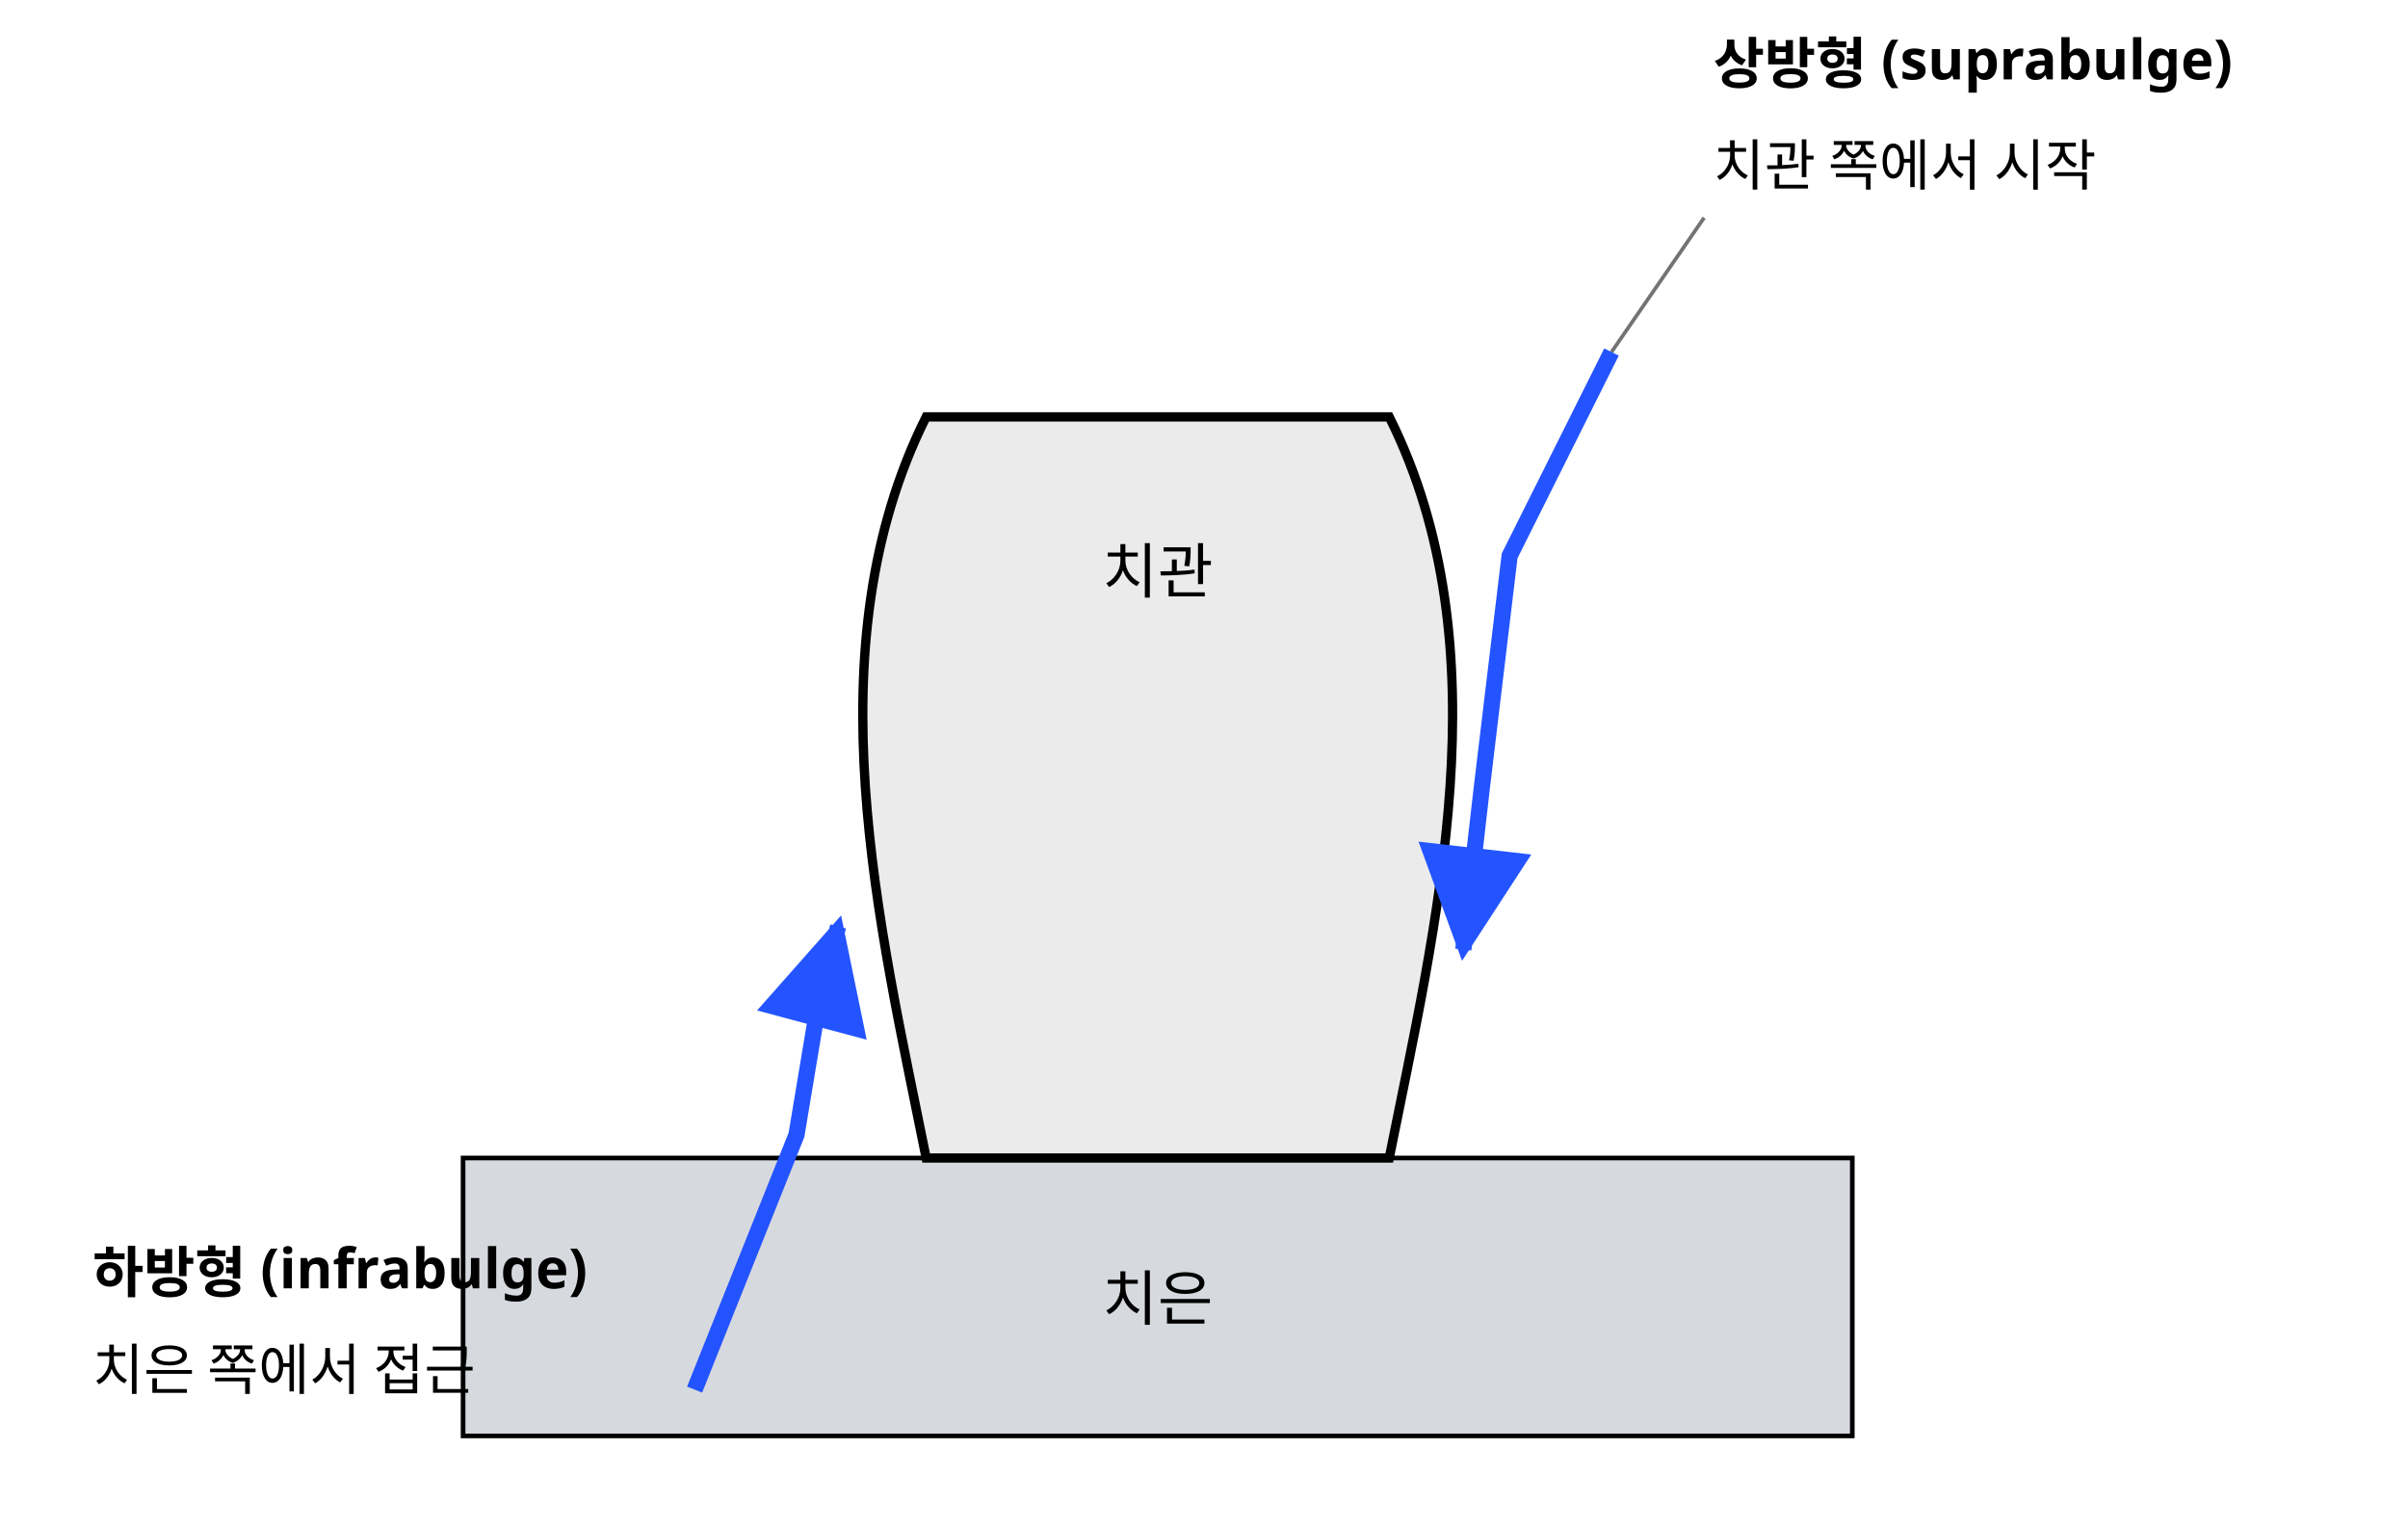
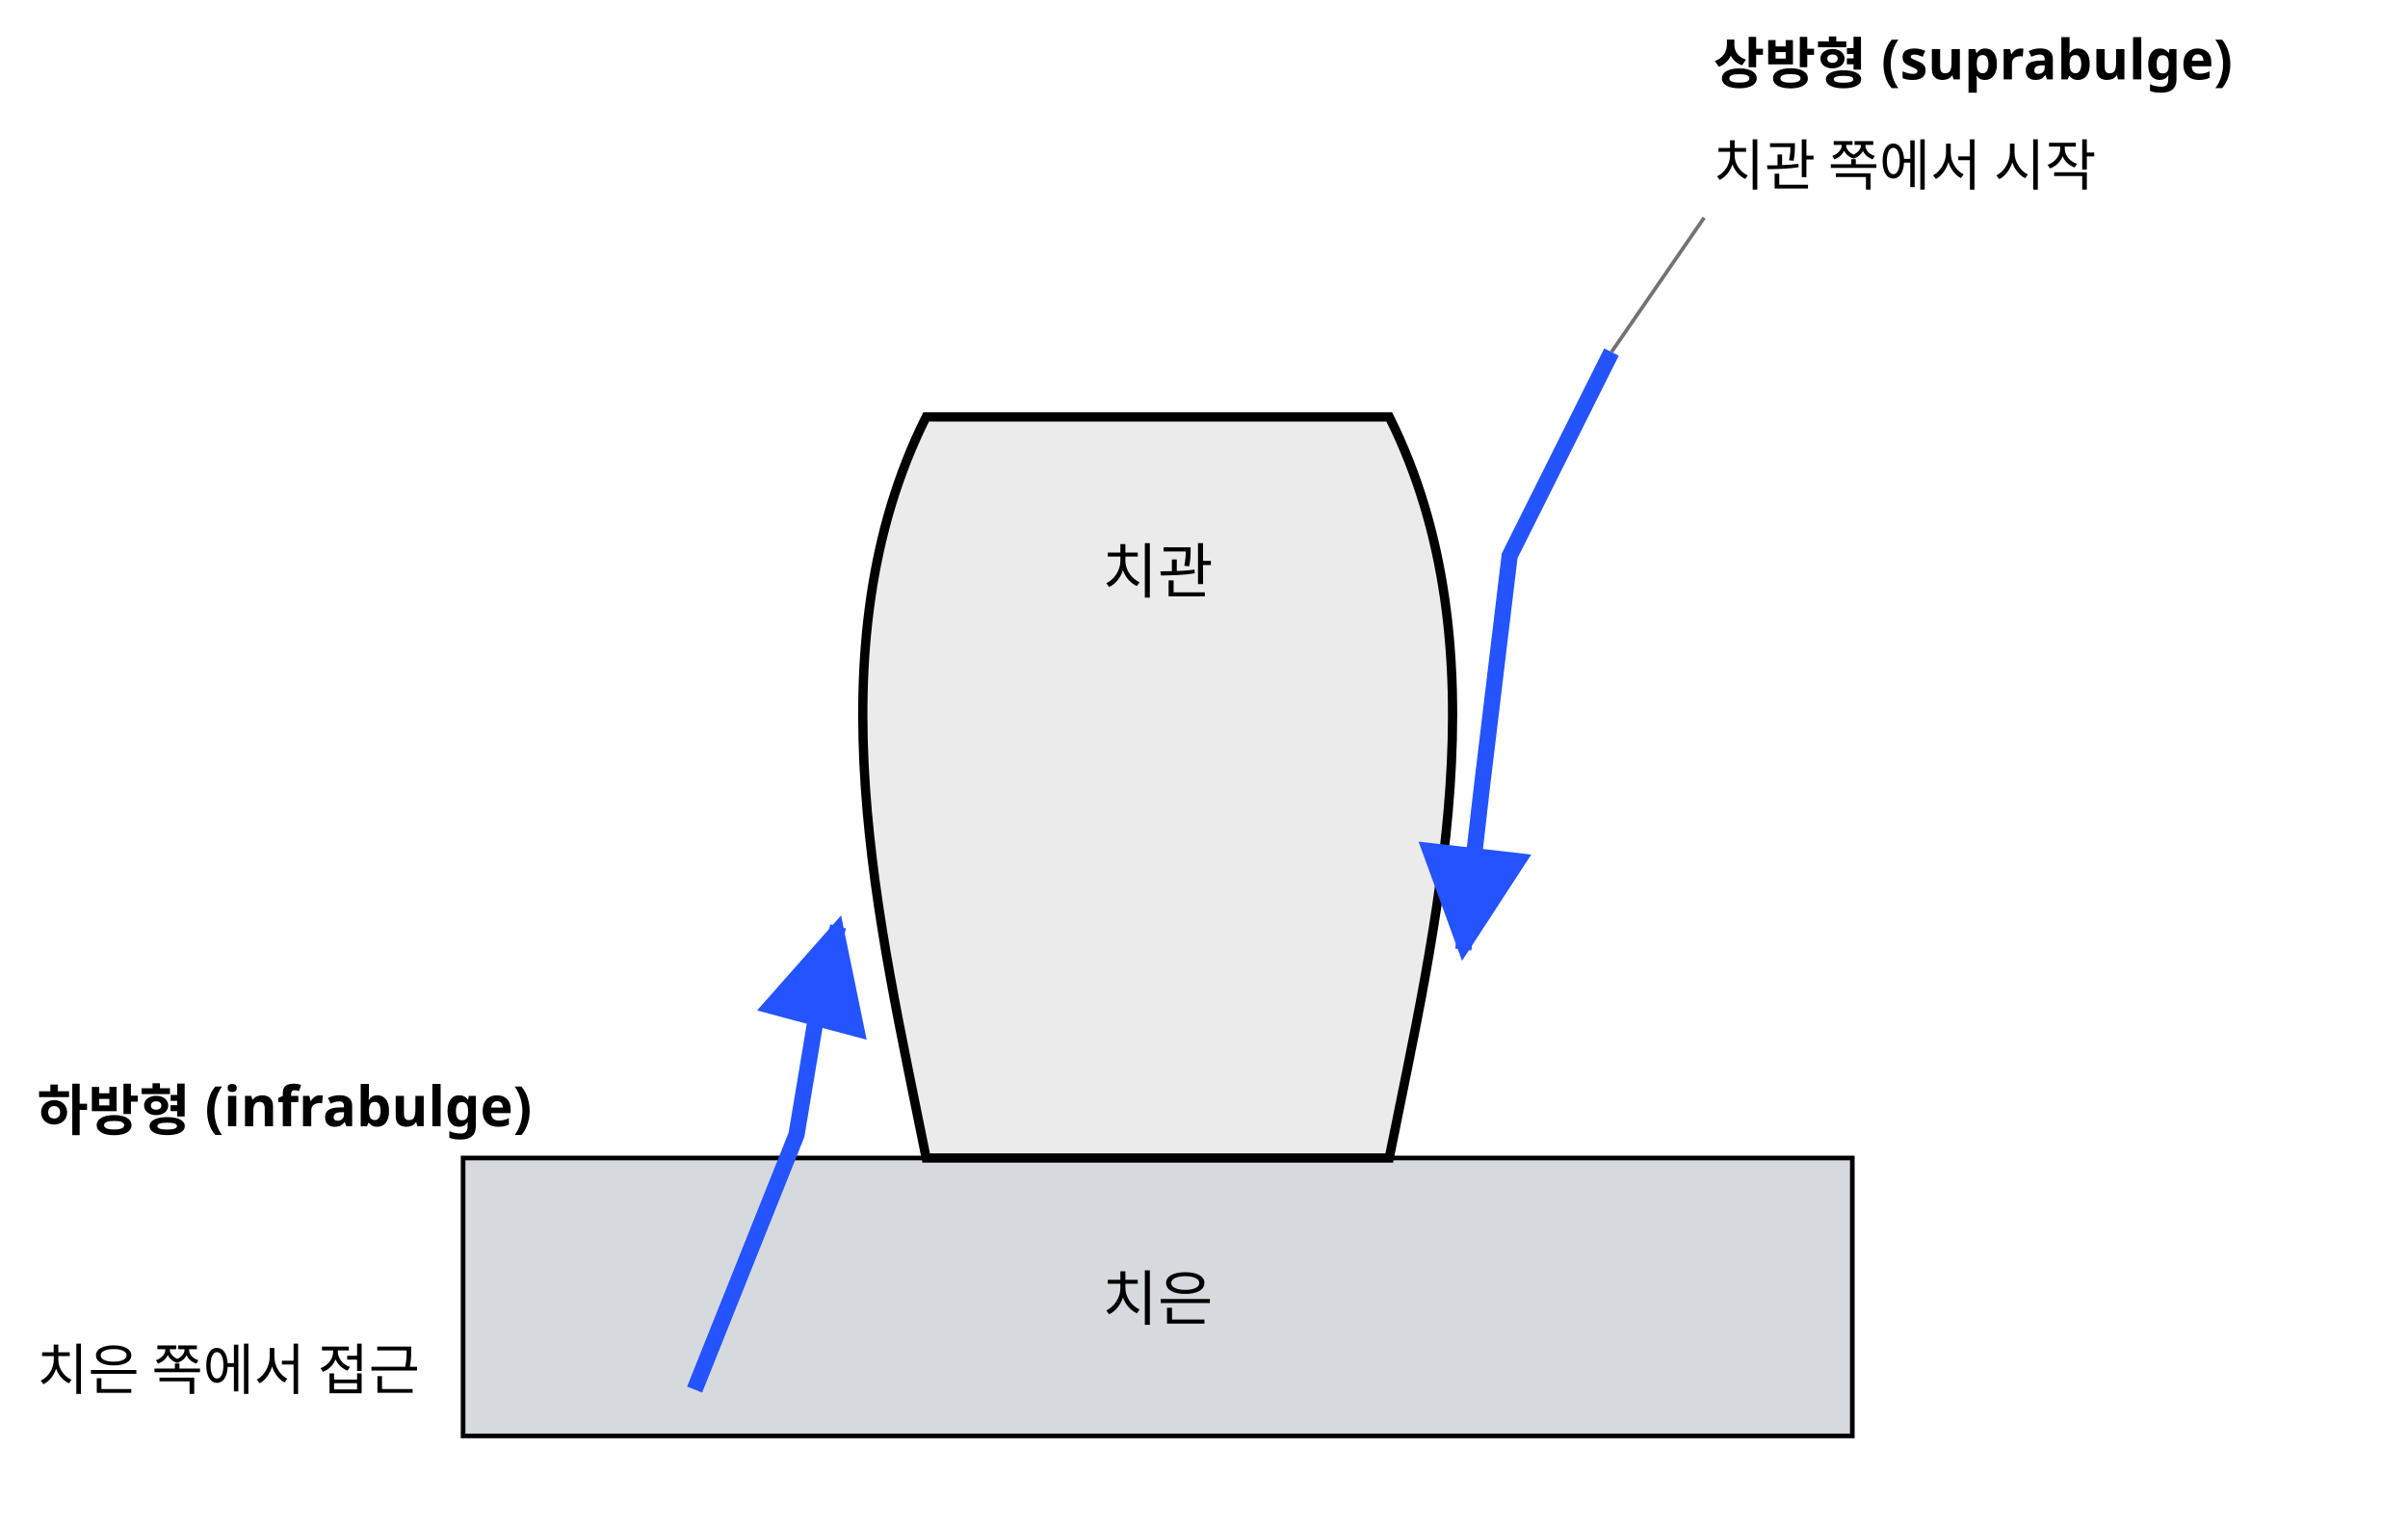
<svg xmlns="http://www.w3.org/2000/svg" class="si si-illus" viewBox="0 0 520 330" style="max-width:520px;color:var(--si-ink,var(--text,#1f2328))" role="img" aria-labelledby="clasp-t" font-family="'Pretendard','Noto Sans KR','Apple SD Gothic Neo',sans-serif" font-size="13" fill="currentColor">
  <defs>
    <marker id="clasp-ar" viewBox="0 0 10 10" refX="9" refY="5" markerWidth="7" markerHeight="7" orient="auto-start-reverse">
      <path d="M0,0L10,5L0,10z" style="fill:var(--si-accent,#2454ff)" />
    </marker>
  </defs>
  <line x1="348" y1="76" x2="368" y2="47" class="si-leader" style="stroke:currentColor" stroke-opacity="0.55" stroke-width="0.8" />
  <rect x="100" y="250" width="300" height="60" style="stroke:currentColor;fill:var(--si-general,#5c6b7f)" stroke-width="1" fill-opacity="0.25" />
  <path d="M200 250 C 190 200, 175 140, 200 90 L 300 90 C 325 140, 310 200, 300 250 Z" style="stroke:currentColor;fill:currentColor" stroke-width="2" fill-opacity="0.08" />
  <polyline points="348,76 326,120 320,170 316,205" style="stroke:var(--si-accent,#2454ff);fill:none" stroke-width="3.5" marker-end="url(#clasp-ar)" />
  <polyline points="150,300 172,245 177,215 181,200" style="stroke:var(--si-accent,#2454ff);fill:none" stroke-width="3.5" marker-end="url(#clasp-ar)" />
  <text x="250" y="128" text-anchor="middle">치관</text>
  <text x="250" y="285" text-anchor="middle">치은</text>
  <text x="370" y="40" font-size="12">치관 쪽에서 시작</text>
  <text x="370" y="18" font-size="12" font-weight="700">상방형 (suprabulge)</text>
-   <text x="20" y="300" font-size="12">치은 쪽에서 접근</text>
-   <text x="20" y="279" font-size="12" font-weight="700">하방형 (infrabulge)</text>
+   <text x="8" y="300" font-size="12">치은 쪽에서 접근</text>
+   <text x="8" y="244" font-size="12" font-weight="700">하방형 (infrabulge)</text>
</svg>
